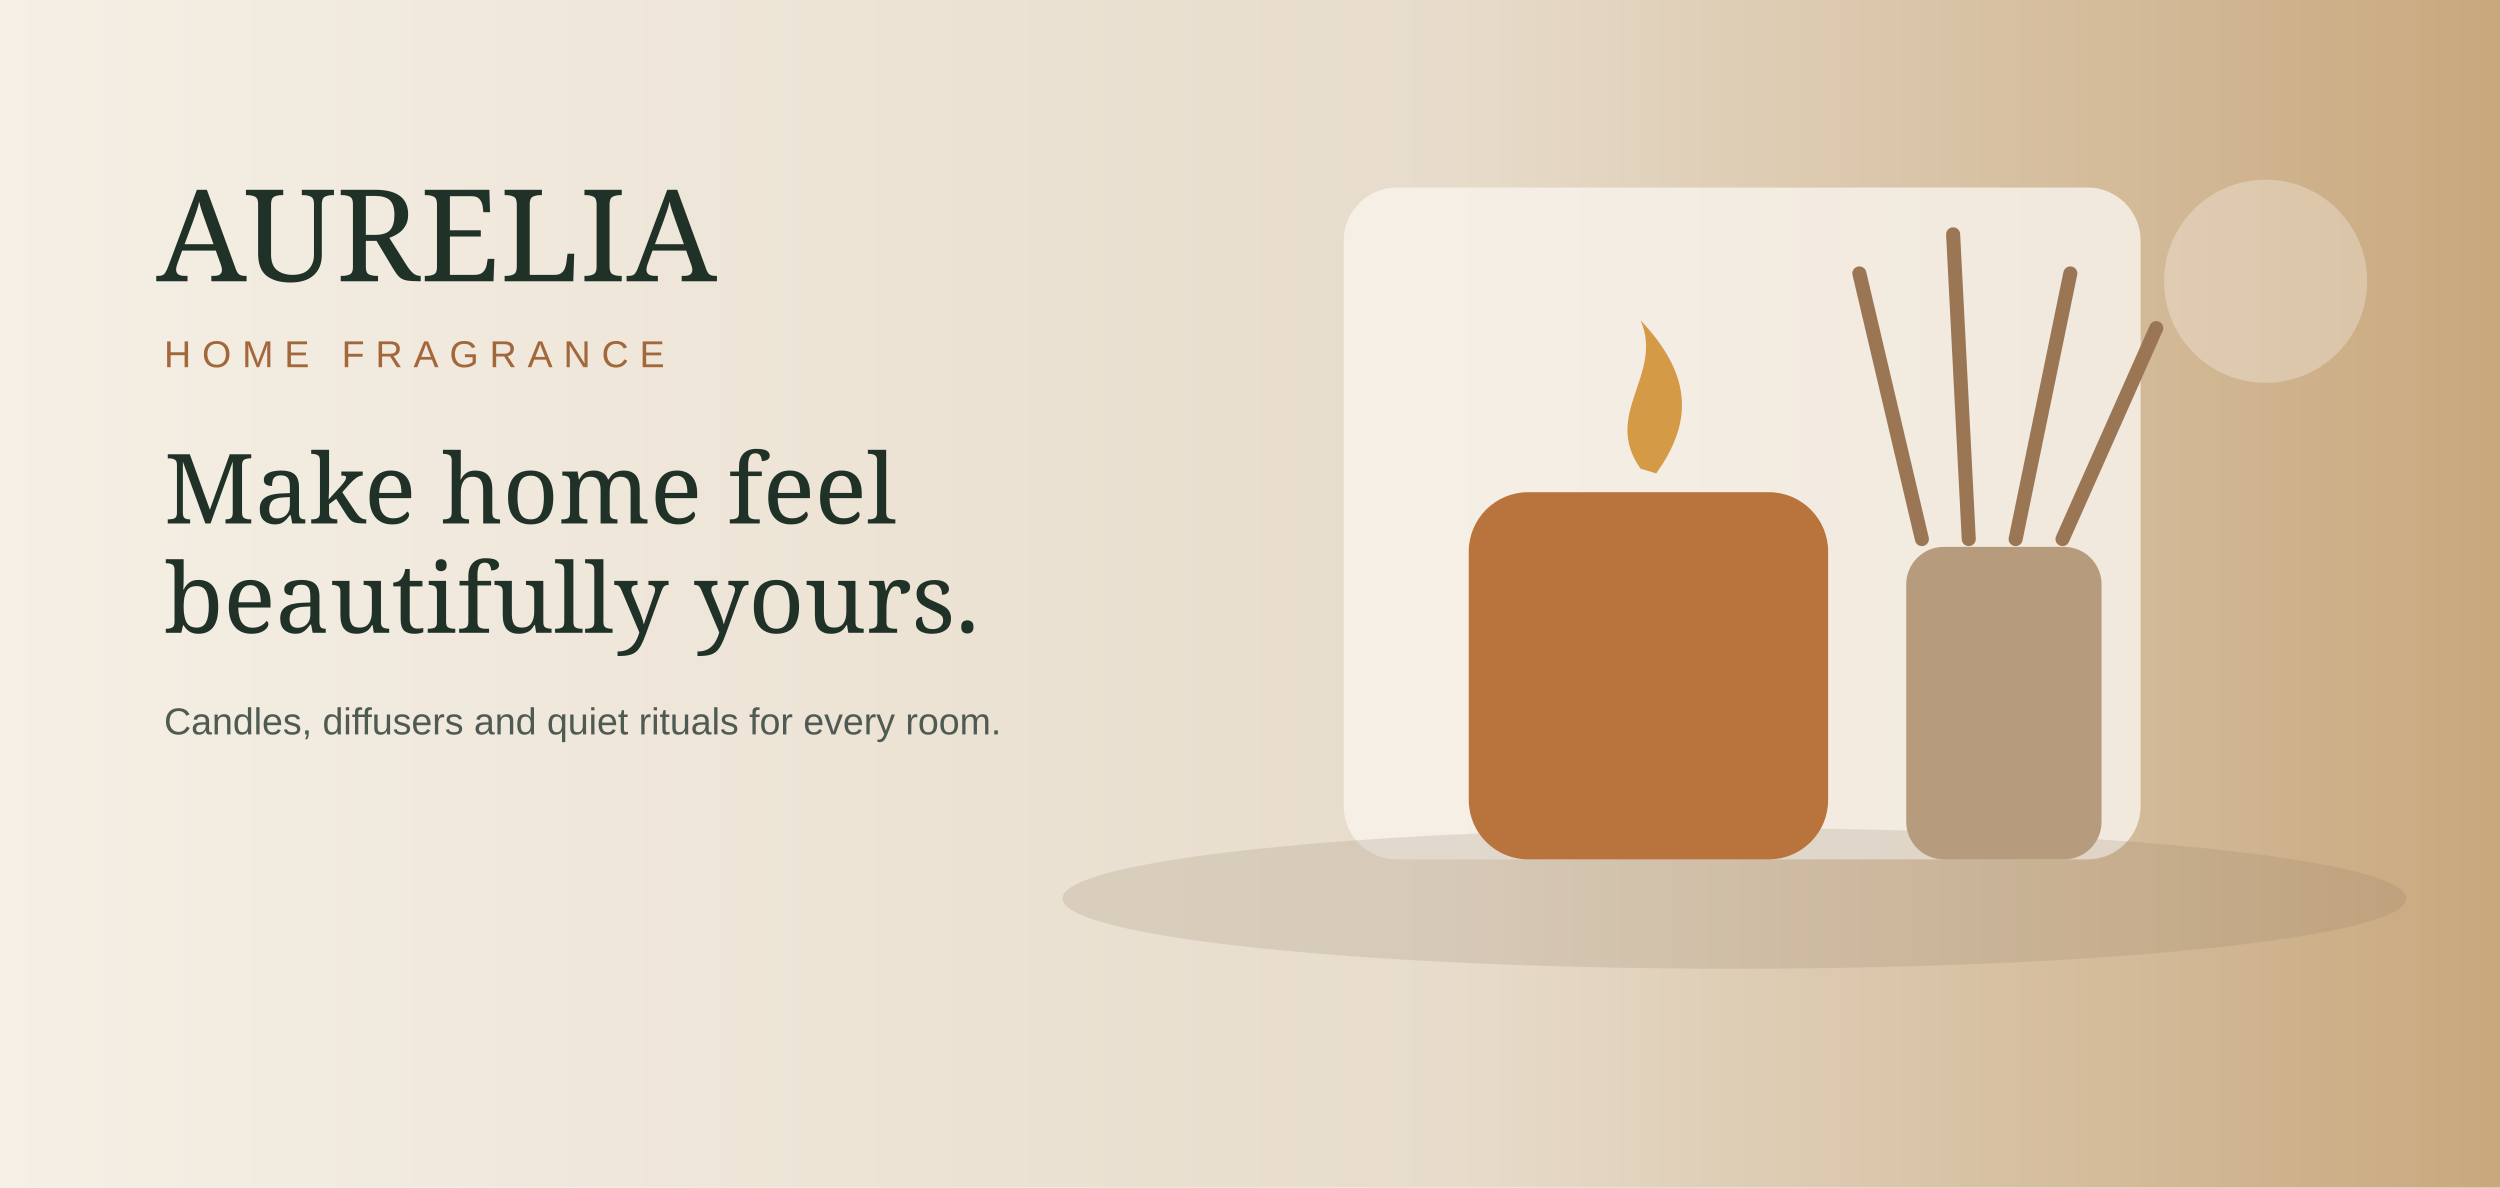
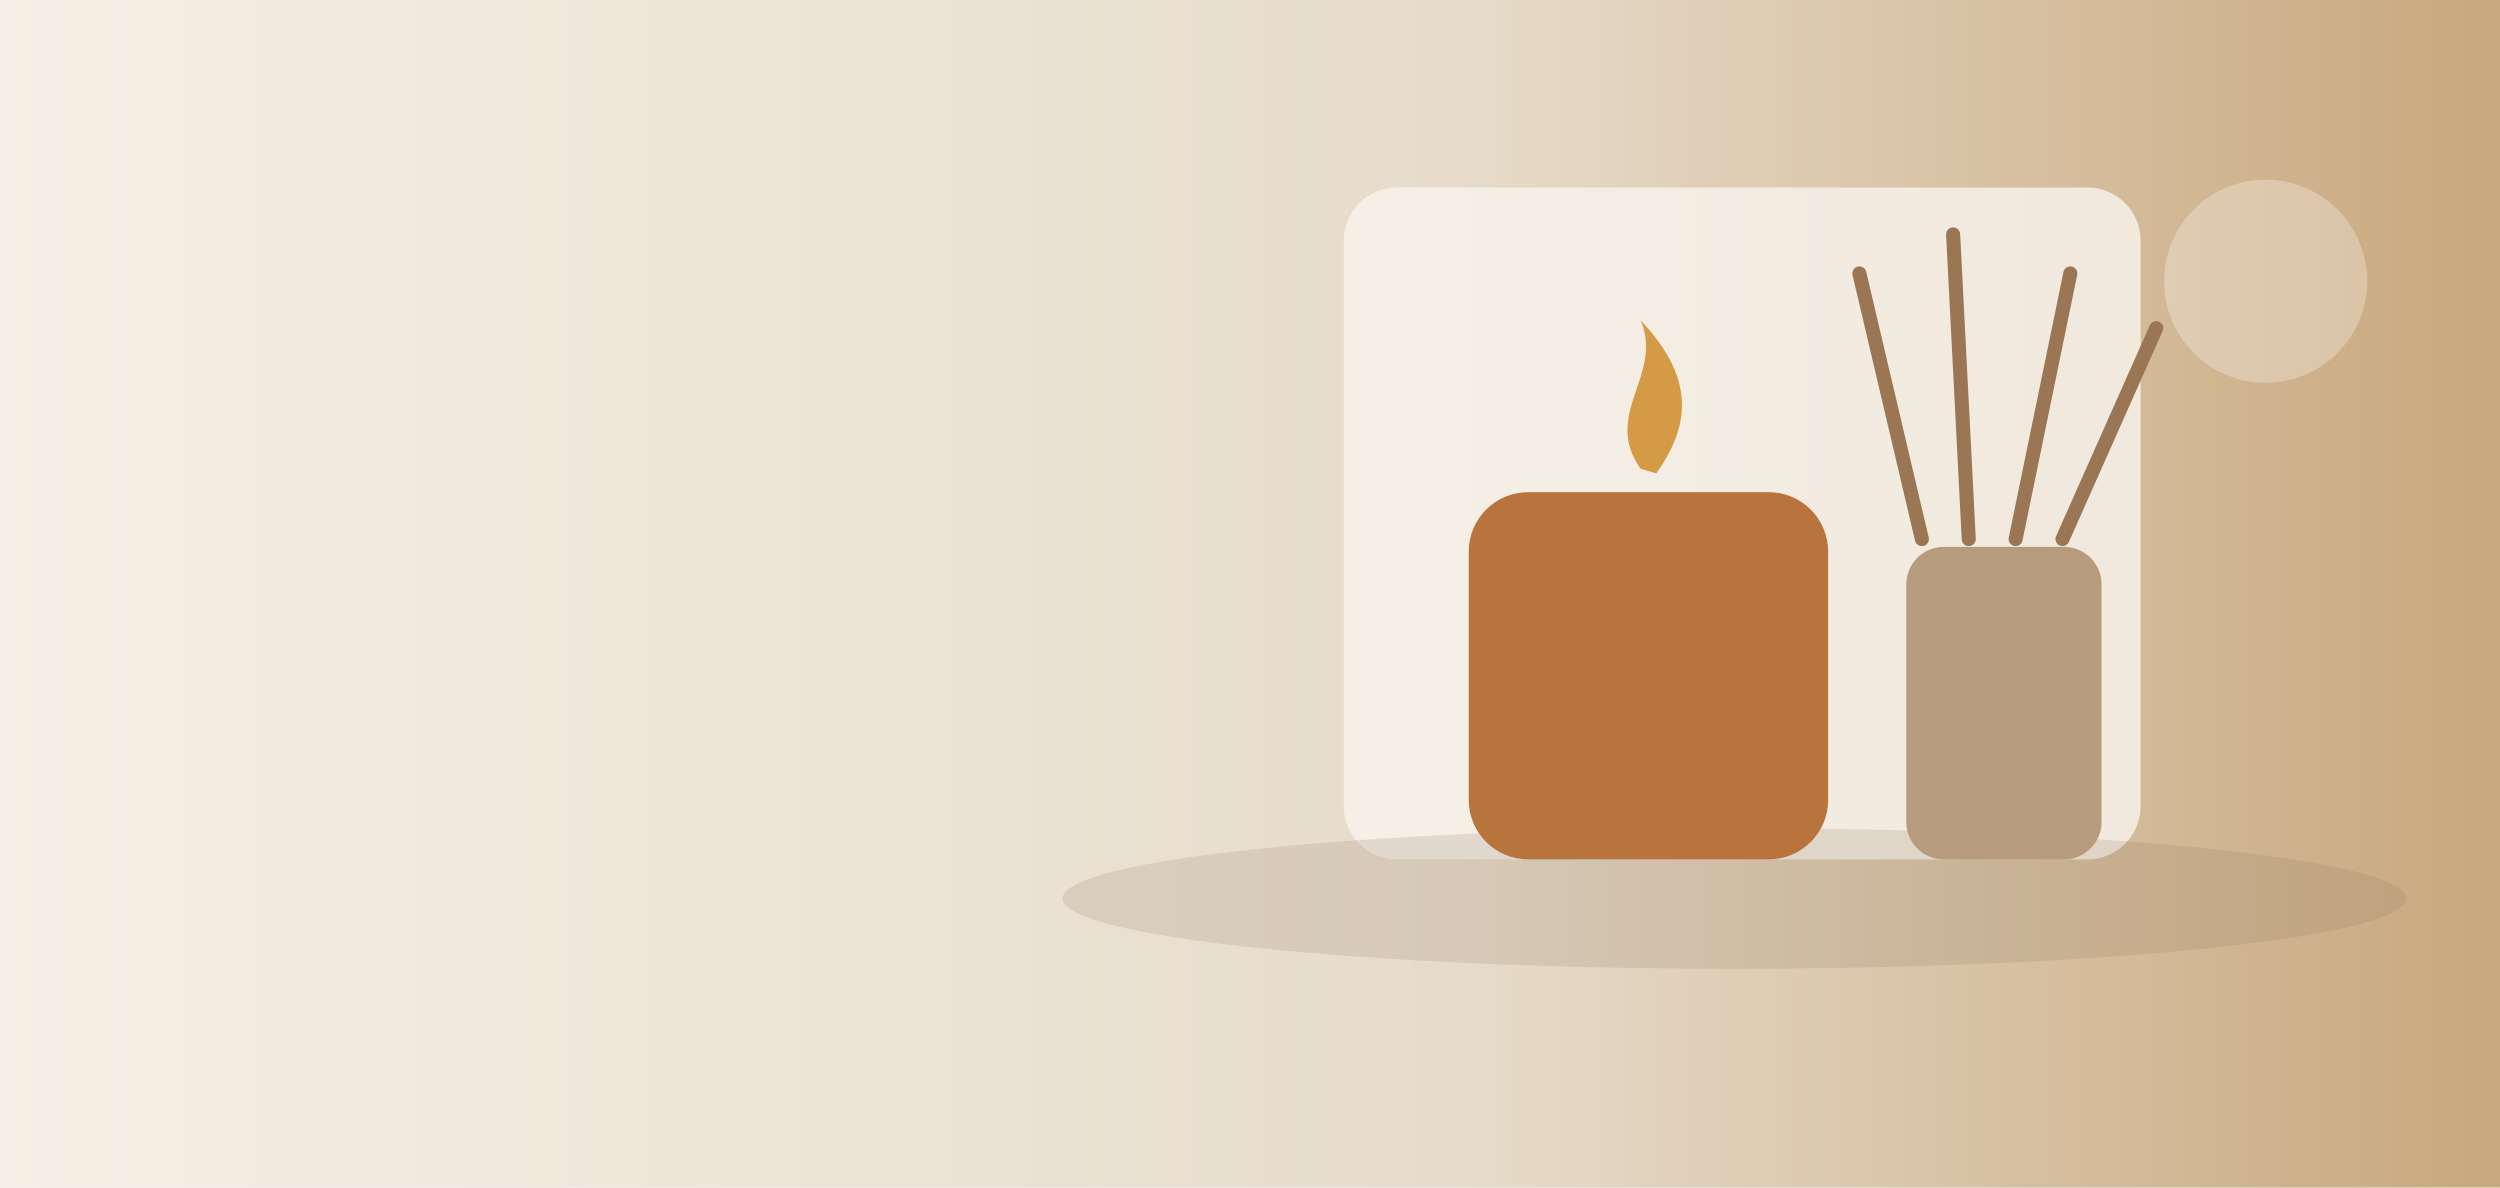
<svg xmlns="http://www.w3.org/2000/svg" width="1600" height="760">
  <defs>
    <linearGradient id="bg" x1="0" x2="1">
      <stop stop-color="#f5efe5" />
      <stop offset=".58" stop-color="#e7dccb" />
      <stop offset="1" stop-color="#c8a77c" />
    </linearGradient>
  </defs>
  <rect width="1600" height="760" fill="url(#bg)" />
  <rect x="860" y="120" width="510" height="430" rx="34" fill="#f8f3eb" opacity=".82" />
  <ellipse cx="1110" cy="575" rx="430" ry="45" fill="#8c775e" opacity=".18" />
  <rect x="940" y="315" width="230" height="235" rx="38" fill="#b8743c" />
  <path d="M1050 300 C1025 265 1065 240 1050 205 C1085 242 1082 272 1060 303" fill="#d59a45" />
  <rect x="1220" y="350" width="125" height="200" rx="24" fill="#b79b7d" />
  <path d="M1230 345 L1190 175 M1260 345 L1250 150 M1290 345 L1325 175 M1320 345 L1380 210" stroke="#9a7655" stroke-width="9" stroke-linecap="round" />
  <circle cx="1450" cy="180" r="65" fill="#ffffff" opacity=".28" />
-   <text x="100" y="180" font-family="Georgia,serif" font-size="82" fill="#203228">AURELIA</text>
-   <text x="105" y="235" font-family="Arial,sans-serif" font-size="24" letter-spacing="7" fill="#a2673b">HOME FRAGRANCE</text>
-   <text x="105" y="335" font-family="Georgia,serif" font-size="62" fill="#203228">Make home feel</text>
-   <text x="105" y="405" font-family="Georgia,serif" font-size="62" fill="#203228">beautifully yours.</text>
-   <text x="105" y="470" font-family="Arial,sans-serif" font-size="24" fill="#4f5b52">Candles, diffusers and quiet rituals for every room.</text>
</svg>
